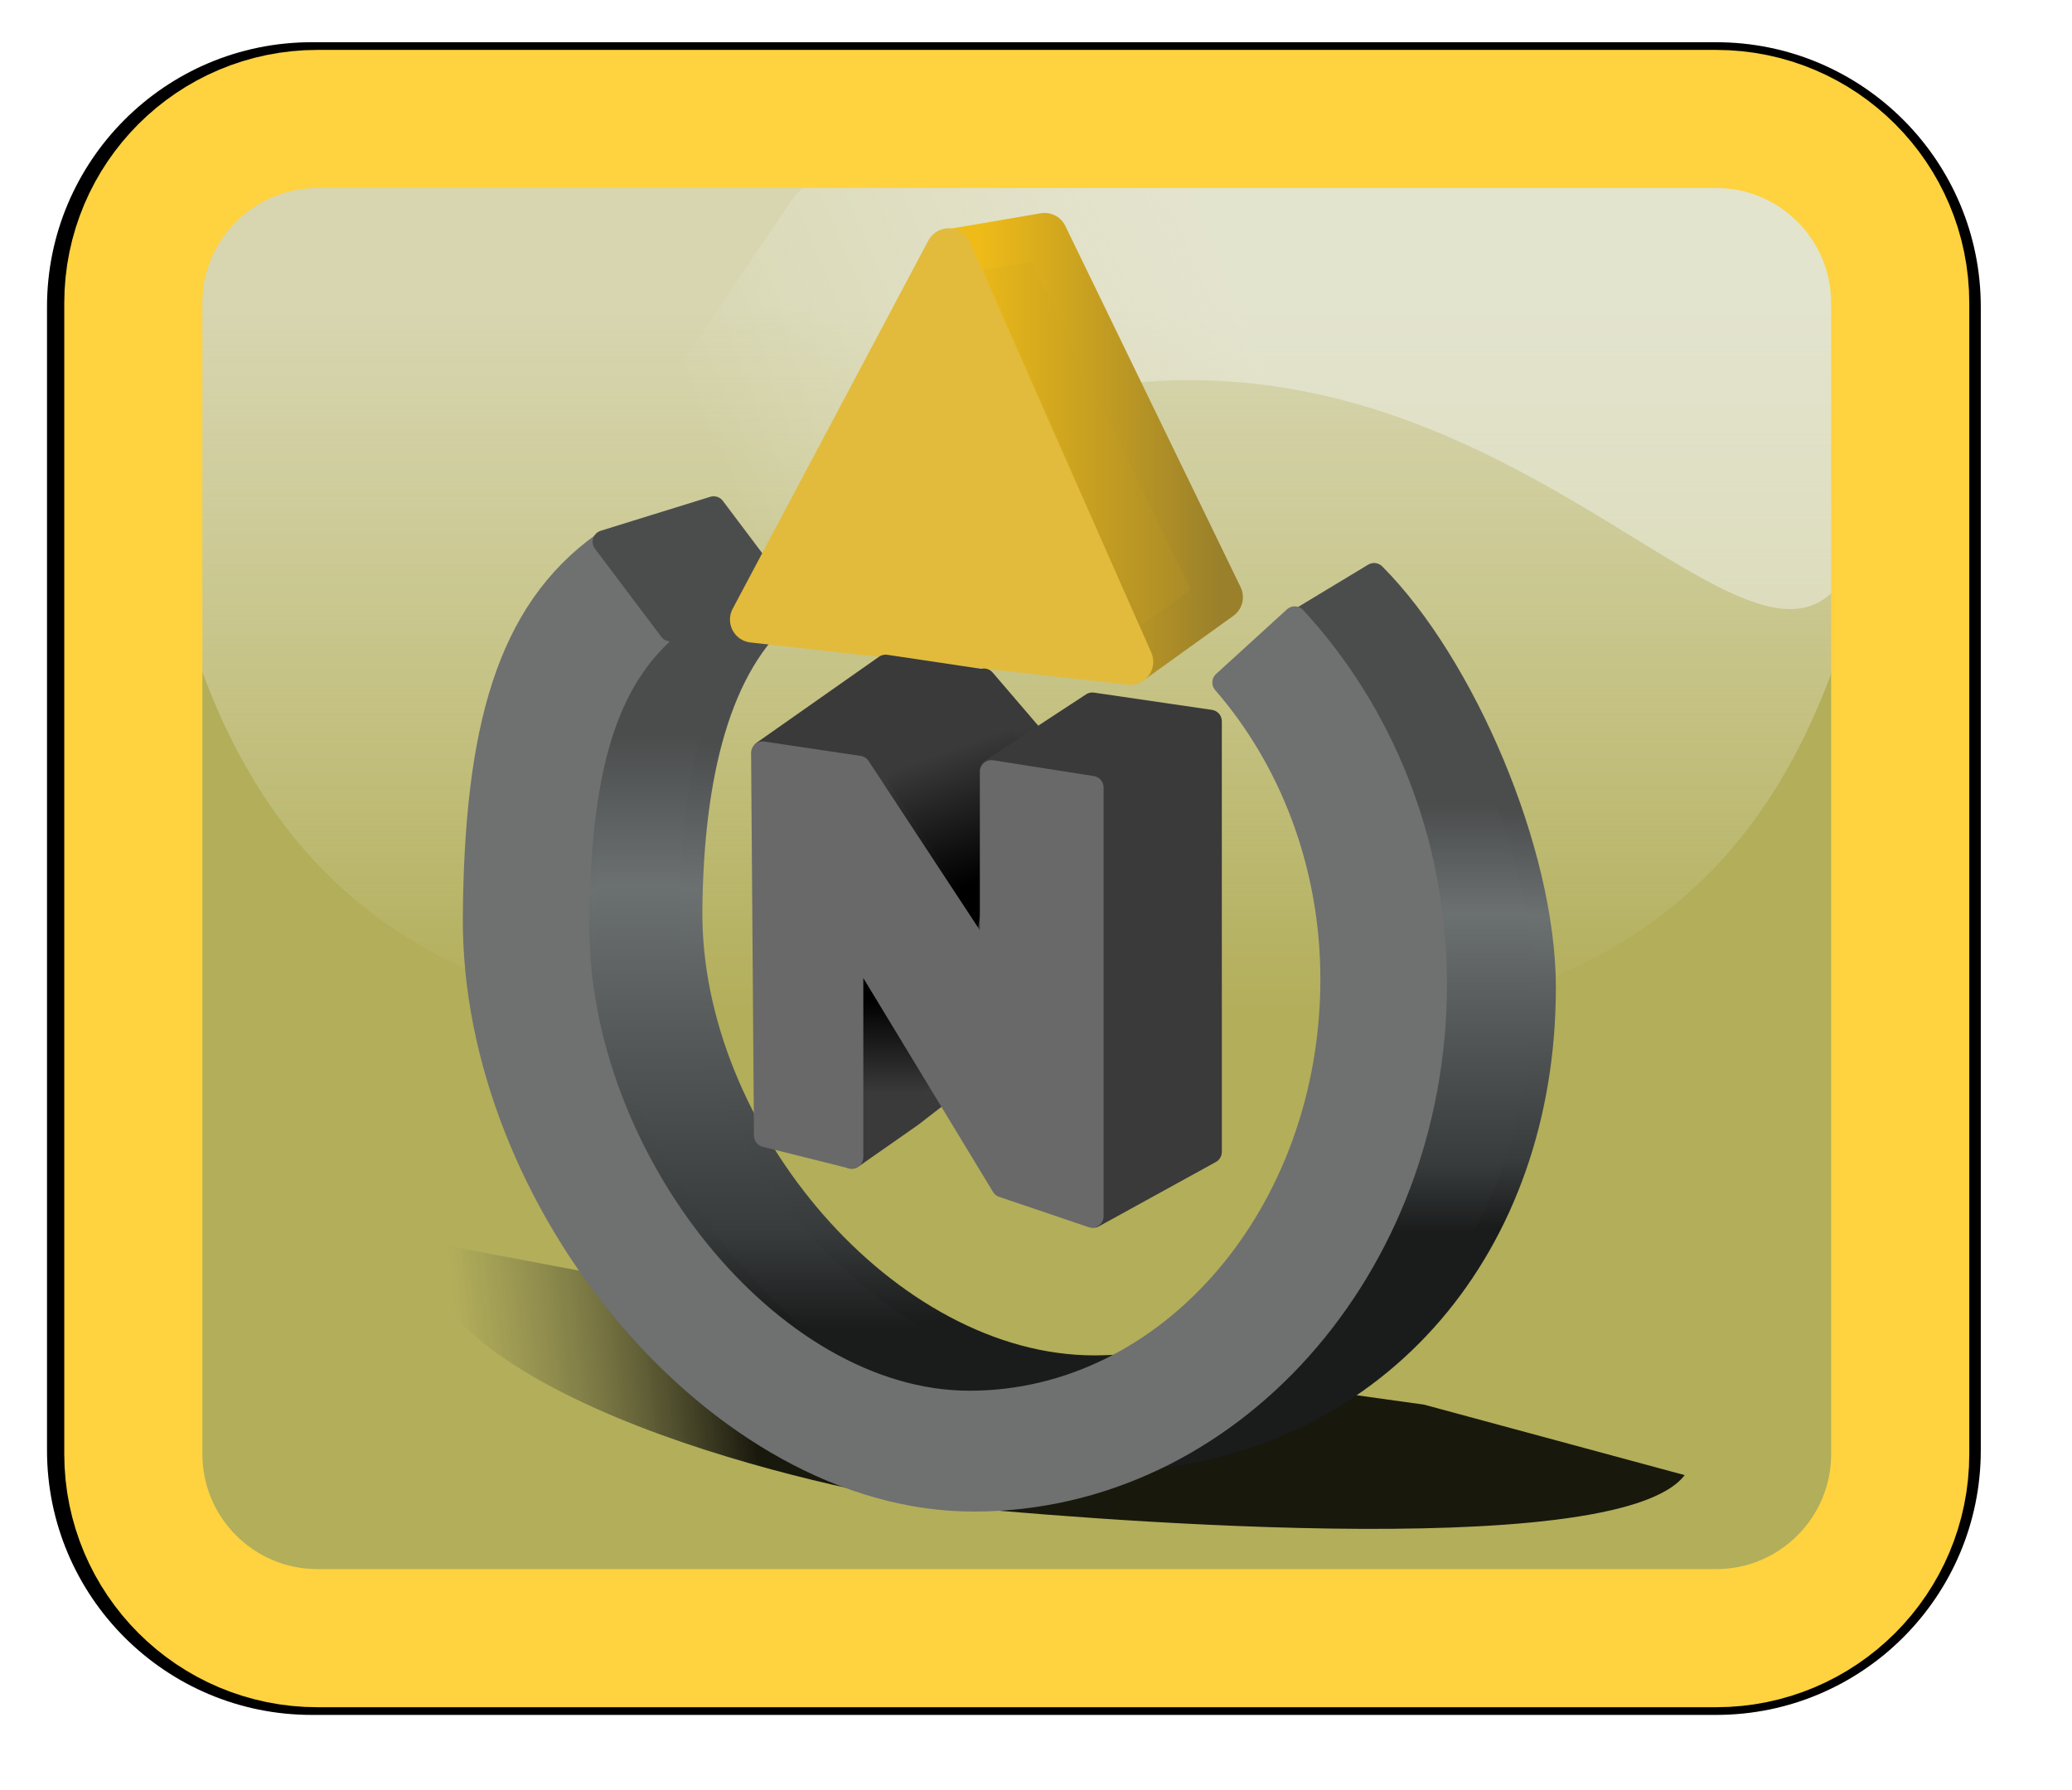
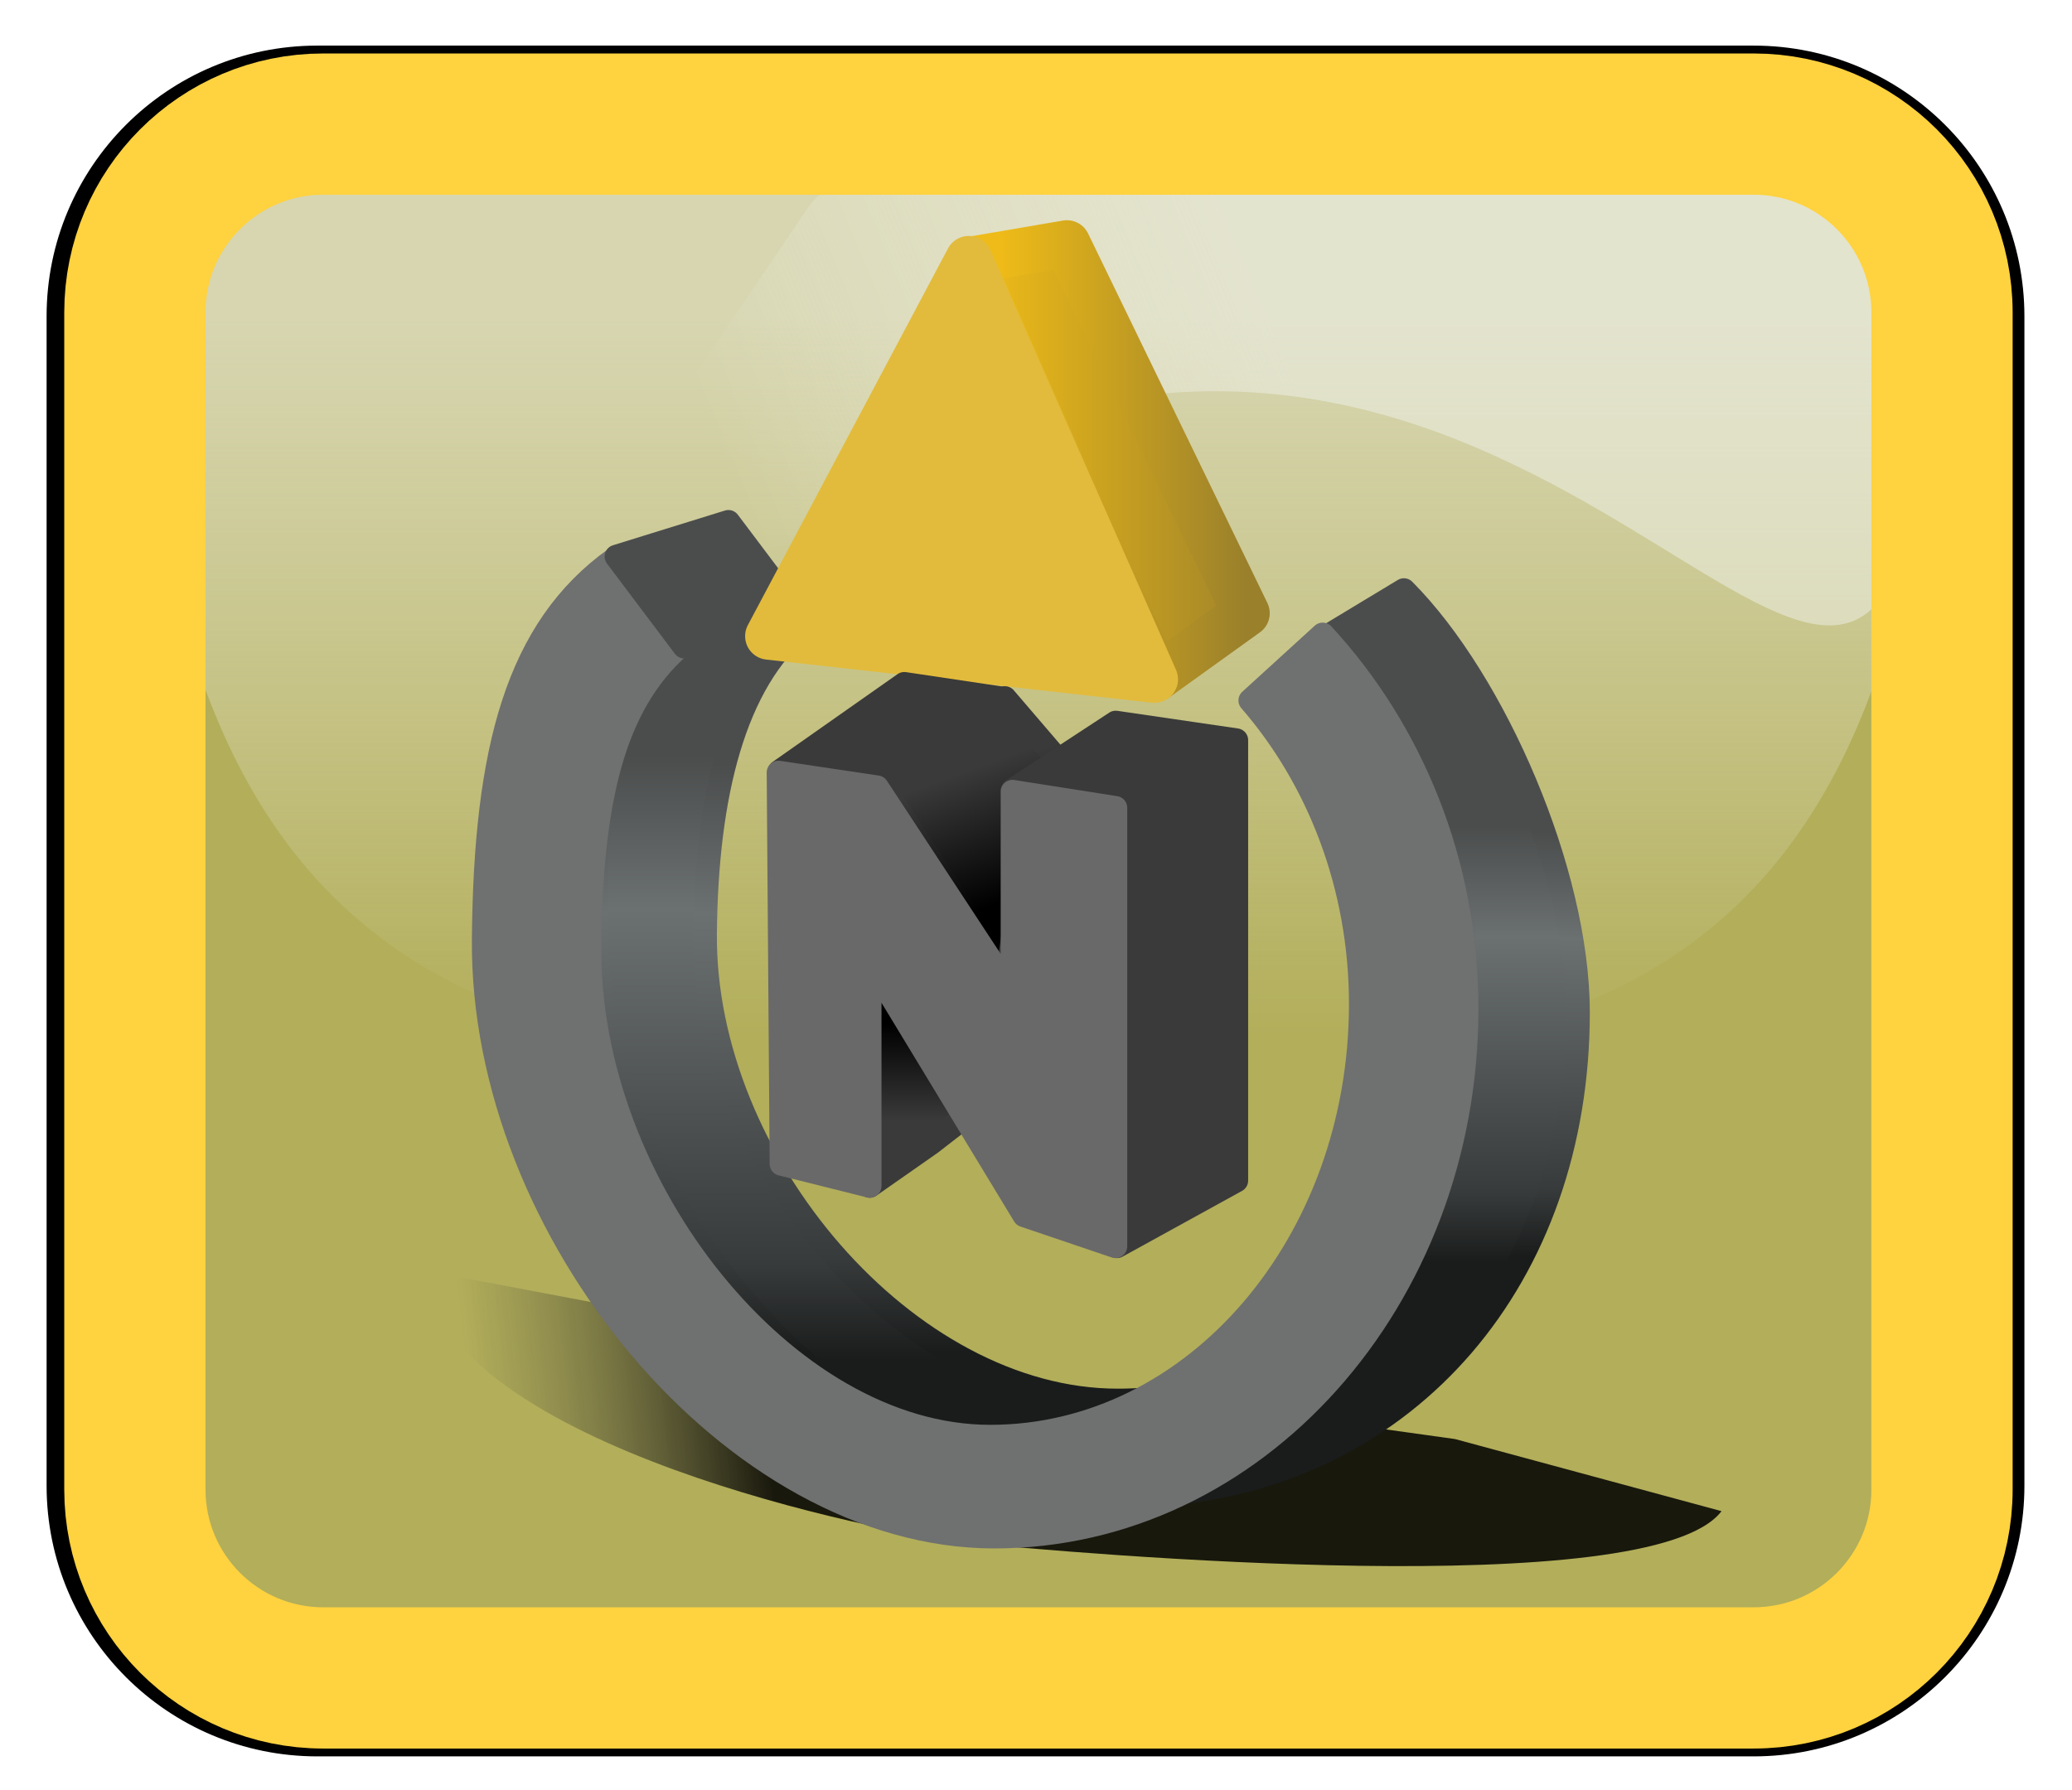
- <svg xmlns="http://www.w3.org/2000/svg" version="1.1" baseProfile="full" width="90" height="77.727" viewBox="0 0 90.00 77.73" enable-background="new 0 0 90.00 77.73" xml:space="preserve">
-   <path fill="#B2AE5A" fill-opacity="1" stroke-linejoin="round" stroke="#000000" stroke-opacity="1" d="M 13.54,2.334L 74.54,2.334C 80.615,2.334 85.54,7.259 85.54,13.334L 85.54,63.001C 85.54,69.076 80.615,74.001 74.54,74.001L 13.54,74.001C 7.465,74.001 2.54,69.076 2.54,63.001L 2.54,13.334C 2.54,7.259 7.465,2.334 13.54,2.334 Z " />
+ <svg xmlns="http://www.w3.org/2000/svg" version="1.1" baseProfile="full" width="88" height="76" viewBox="0 0 88.00 76.00" enable-background="new 0 0 88.00 76.00" xml:space="preserve">
+   <path fill="#B2AE5A" fill-opacity="1" stroke-linejoin="round" stroke="#000000" stroke-opacity="1" d="M 13.479,2.437L 74.479,2.437C 80.554,2.437 85.479,7.362 85.479,13.438L 85.479,63.104C 85.479,69.179 80.554,74.104 74.479,74.104L 13.479,74.104C 7.404,74.104 2.479,69.179 2.479,63.104L 2.479,13.438C 2.479,7.362 7.404,2.437 13.479,2.437 Z " />
  <linearGradient id="SVGID_Fill1_" gradientUnits="objectBoundingBox" x1="0.504" y1="-0.275" x2="2.054" y2="-0.275" gradientTransform="rotate(90 0.503869 -0.274908)">
    <stop offset="0.316" stop-color="#F0F1EC" stop-opacity="0.592" />
    <stop offset="0.8" stop-color="#FFFFFF" stop-opacity="0" />
  </linearGradient>
-   <path fill="url(#SVGID_Fill1_)" stroke-width="0.2" stroke-linejoin="round" d="M 73.56,4.818L 15.449,4.818C 12.415,4.818 8.641,5.665 5.874,9.463L 5.94,9.463C 6.005,45.062 24.106,45.183 44.483,45.183C 64.86,45.183 82.169,44.839 82.499,9.38L 82.499,9.408C 81.049,7.341 79.138,5.218 73.56,4.818 Z " />
+   <path fill="url(#SVGID_Fill1_)" stroke-width="0.2" stroke-linejoin="round" d="M 73.499,4.922L 15.388,4.922C 12.354,4.922 8.58,5.769 5.812,9.567L 5.878,9.567C 5.944,45.166 24.044,45.287 44.421,45.287C 64.799,45.287 82.108,44.942 82.438,9.483L 82.438,9.511C 80.988,7.444 79.077,5.322 73.499,4.922 Z " />
  <linearGradient id="SVGID_Fill2_" gradientUnits="objectBoundingBox" x1="0.94" y1="0.437" x2="2.525" y2="0.437" gradientTransform="rotate(170.5466 0.940186 0.437275)">
    <stop offset="0.274" stop-color="#F0F1EC" stop-opacity="0.502" />
    <stop offset="0.563" stop-color="#FFFFFF" stop-opacity="0" />
  </linearGradient>
-   <path fill="url(#SVGID_Fill2_)" stroke-width="0.2" stroke-linejoin="round" d="M 73.33,4.771L 56.342,6.633C 53.308,6.633 37.191,4.846 34.424,8.644L 26.342,20.56C 30.701,27.566 46.02,18.475 48.392,16.725C 72.023,13.708 81.939,44.792 82.268,9.333L 82.268,9.361C 80.819,7.294 78.908,5.172 73.33,4.771 Z " />
-   <path fill="none" stroke-width="6" stroke-linejoin="round" stroke="#FFD23F" stroke-opacity="1" d="M 13.79,5.168L 74.54,5.168C 78.959,5.168 82.54,8.749 82.54,13.168L 82.54,63.167C 82.54,67.586 78.959,71.167 74.54,71.167L 13.79,71.167C 9.372,71.167 5.79,67.586 5.79,63.167L 5.79,13.168C 5.79,8.749 9.372,5.168 13.79,5.168 Z " />
+   <path fill="url(#SVGID_Fill2_)" stroke-width="0.2" stroke-linejoin="round" d="M 73.268,4.875L 56.281,6.737C 53.247,6.737 37.13,4.949 34.363,8.748L 26.281,20.664C 30.64,27.669 45.959,18.578 48.331,16.828C 71.962,13.812 81.877,44.896 82.207,9.437L 82.207,9.464C 80.757,7.398 78.847,5.275 73.268,4.875 Z " />
+   <path fill="none" stroke-width="6" stroke-linejoin="round" stroke="#FFD23F" stroke-opacity="1" d="M 13.729,5.271L 74.479,5.271C 78.897,5.271 82.479,8.853 82.479,13.271L 82.479,63.271C 82.479,67.689 78.897,71.271 74.479,71.271L 13.729,71.271C 9.311,71.271 5.729,67.689 5.729,63.271L 5.729,13.271C 5.729,8.853 9.311,5.271 13.729,5.271 Z " />
  <linearGradient id="SVGID_Fill3_" gradientUnits="objectBoundingBox" x1="0.997" y1="0.385" x2="2.018" y2="0.385" gradientTransform="rotate(177.2662 0.997261 0.384958)">
    <stop offset="0" stop-color="#000000" stop-opacity="0.863" />
    <stop offset="0.419" stop-color="#000000" stop-opacity="0.863" />
    <stop offset="0.656" stop-color="#1E1E1E" stop-opacity="0.412" />
    <stop offset="0.902" stop-color="#3A3A3A" stop-opacity="0" />
  </linearGradient>
-   <path fill="url(#SVGID_Fill3_)" stroke-width="0.2" stroke-linejoin="round" d="M 35.231,57.107L 17.926,53.834C 19.174,61.447 37.738,65.002 40.849,65.395L 43.373,58.535L 35.231,57.107 Z " />
-   <linearGradient id="SVGID_Fill4_" gradientUnits="objectBoundingBox" x1="0.228" y1="-0.765" x2="3.015" y2="-0.765" gradientTransform="rotate(25.28251 0.227681 -0.765391)">
+   <path fill="url(#SVGID_Fill3_)" stroke-width="0.2" stroke-linejoin="round" d="M 35.17,57.21L 17.865,53.938C 19.113,61.551 37.676,65.106 40.788,65.498L 43.311,58.638L 35.17,57.21 Z " />
+   <linearGradient id="SVGID_Fill4_" gradientUnits="objectBoundingBox" x1="0.228" y1="-0.765" x2="3.015" y2="-0.765" gradientTransform="rotate(25.2825 0.227681 -0.765391)">
    <stop offset="0" stop-color="#000000" stop-opacity="0.863" />
    <stop offset="0.502" stop-color="#000000" stop-opacity="0.863" />
    <stop offset="0.693" stop-color="#1E1E1E" stop-opacity="0.412" />
    <stop offset="0.8" stop-color="#3A3A3A" stop-opacity="0" />
  </linearGradient>
-   <path fill="url(#SVGID_Fill4_)" stroke-width="0.2" stroke-linejoin="round" d="M 40.867,65.397C 45.928,65.9 70.189,68.022 73.176,64.084L 61.856,61.022L 44.023,58.535L 40.849,65.395 Z " />
+   <path fill="url(#SVGID_Fill4_)" stroke-width="0.2" stroke-linejoin="round" d="M 40.806,65.5C 45.867,66.003 70.127,68.125 73.115,64.188L 61.795,61.125L 43.962,58.638L 40.788,65.498 Z " />
  <linearGradient id="SVGID_Stroke1_" gradientUnits="objectBoundingBox" x1="0.5" y1="0.737" x2="0.974" y2="0.737" gradientTransform="rotate(-90 0.5 0.736764)">
    <stop offset="0" stop-color="#1A1C1C" stop-opacity="1" />
    <stop offset="0.158" stop-color="#383B3B" stop-opacity="1" />
    <stop offset="0.74" stop-color="#6B7070" stop-opacity="1" />
    <stop offset="0.991" stop-color="#4B4D4D" stop-opacity="1" />
  </linearGradient>
  <linearGradient id="SVGID_Fill5_" gradientUnits="objectBoundingBox" x1="0.5" y1="0.743" x2="0.986" y2="0.743" gradientTransform="rotate(-90 0.5 0.742927)">
    <stop offset="0" stop-color="#1A1C1C" stop-opacity="1" />
    <stop offset="0.158" stop-color="#383B3B" stop-opacity="1" />
    <stop offset="0.74" stop-color="#6B7070" stop-opacity="1" />
    <stop offset="0.991" stop-color="#4B4D4D" stop-opacity="1" />
  </linearGradient>
-   <path fill="url(#SVGID_Fill5_)" stroke-linejoin="round" stroke="url(#SVGID_Stroke1_)" d="M 50.042,59.166L 49.419,63.372C 59.909,62.547 67.082,54.125 67.082,42.897C 67.082,36.972 63.55,28.836 59.686,24.959L 56.374,26.959C 59.343,30.125 62.415,37.018 62.415,41.813C 62.415,50.562 57.575,57.839 50.042,59.166 Z " />
+   <path fill="url(#SVGID_Fill5_)" stroke-linejoin="round" stroke="url(#SVGID_Stroke1_)" d="M 49.981,59.269L 49.358,63.475C 59.848,62.65 67.021,54.228 67.021,43C 67.021,37.075 63.489,28.94 59.625,25.062L 56.312,27.062C 59.282,30.229 62.354,37.122 62.354,41.917C 62.354,50.665 57.514,57.942 49.981,59.269 Z " />
  <linearGradient id="SVGID_Stroke2_" gradientUnits="objectBoundingBox" x1="0.491" y1="0.839" x2="1.17" y2="0.839" gradientTransform="rotate(-90 0.491356 0.839498)">
    <stop offset="0" stop-color="#1A1C1C" stop-opacity="1" />
    <stop offset="0.158" stop-color="#383B3B" stop-opacity="1" />
    <stop offset="0.74" stop-color="#6B7070" stop-opacity="1" />
    <stop offset="0.991" stop-color="#4B4D4D" stop-opacity="1" />
  </linearGradient>
  <linearGradient id="SVGID_Fill6_" gradientUnits="objectBoundingBox" x1="0.491" y1="0.849" x2="1.188" y2="0.849" gradientTransform="rotate(-90 0.491006 0.848562)">
    <stop offset="0" stop-color="#1A1C1C" stop-opacity="1" />
    <stop offset="0.158" stop-color="#383B3B" stop-opacity="1" />
    <stop offset="0.74" stop-color="#6B7070" stop-opacity="1" />
    <stop offset="0.991" stop-color="#4B4D4D" stop-opacity="1" />
  </linearGradient>
-   <path fill="url(#SVGID_Fill6_)" stroke-linejoin="round" stroke="url(#SVGID_Stroke2_)" d="M 30.008,39.547C 30.062,33.658 31.247,28.869 34.165,26.48L 33.915,25.98L 29.249,27.396C 24.929,30.247 25.446,31.557 25.374,39.218C 25.262,51.045 36.299,63.438 47.711,63.438C 48.289,63.438 48.859,63.416 49.419,63.372L 50.042,59.166C 49.235,59.308 48.397,59.382 47.53,59.382C 38.578,59.382 29.921,49.233 30.008,39.547 Z " />
-   <path fill="#6F7070" fill-opacity="1" stroke-linejoin="round" stroke="#6F7070" stroke-opacity="1" d="M 25.103,40.137C 25.155,33.968 26.083,29.858 28.917,27.355L 28.916,27.355L 26.207,23.609C 22.013,26.595 20.673,31.766 20.603,39.792C 20.494,52.184 31.21,65.167 42.29,65.167C 53.371,65.167 62.353,55.122 62.353,42.73C 62.353,36.523 59.989,30.904 56.238,26.842L 53.159,29.649C 56.042,32.966 57.853,37.519 57.853,42.542C 57.853,52.691 50.807,60.917 42.115,60.917C 33.424,60.917 25.018,50.284 25.103,40.137 Z " />
-   <path fill="#4B4D4D" fill-opacity="1" stroke-linejoin="round" stroke="#4B4D4D" stroke-opacity="1" d="M 26.24,23.535L 30.998,22.06L 33.882,25.89L 29.124,27.365L 26.24,23.535 Z " />
+   <path fill="url(#SVGID_Fill6_)" stroke-linejoin="round" stroke="url(#SVGID_Stroke2_)" d="M 29.947,39.65C 30.001,33.762 31.185,28.973 34.104,26.583L 33.854,26.083L 29.188,27.5C 24.868,30.35 25.385,31.661 25.312,39.322C 25.201,51.149 36.237,63.542 47.649,63.542C 48.228,63.542 48.798,63.519 49.358,63.475L 49.981,59.269C 49.174,59.411 48.335,59.485 47.469,59.485C 38.517,59.485 29.859,49.336 29.947,39.65 Z " />
+   <path fill="#6F7070" fill-opacity="1" stroke-linejoin="round" stroke="#6F7070" stroke-opacity="1" d="M 25.042,40.24C 25.093,34.071 26.022,29.962 28.856,27.458L 28.855,27.458L 26.145,23.713C 21.951,26.699 20.612,31.87 20.542,39.896C 20.433,52.287 31.149,65.271 42.229,65.271C 53.309,65.271 62.292,55.225 62.292,42.833C 62.292,36.626 59.928,31.008 56.176,26.946L 53.098,29.753C 55.981,33.07 57.792,37.622 57.792,42.646C 57.792,52.794 50.746,61.021 42.054,61.021C 33.362,61.021 24.956,50.388 25.042,40.24 Z " />
+   <path fill="#4B4D4D" fill-opacity="1" stroke-linejoin="round" stroke="#4B4D4D" stroke-opacity="1" d="M 26.179,23.638L 30.937,22.163L 33.821,25.994L 29.062,27.469L 26.179,23.638 Z " />
  <g>
    <linearGradient id="SVGID_Stroke3_" gradientUnits="objectBoundingBox" x1="0" y1="0.456" x2="1" y2="0.456">
      <stop offset="0.112" stop-color="#EEBB18" stop-opacity="1" />
      <stop offset="1" stop-color="#9A802B" stop-opacity="1" />
    </linearGradient>
    <linearGradient id="SVGID_Fill7_" gradientUnits="objectBoundingBox" x1="-0.085" y1="0.451" x2="1.085" y2="0.451">
      <stop offset="0.112" stop-color="#EEBB18" stop-opacity="1" />
      <stop offset="1" stop-color="#9A802B" stop-opacity="1" />
    </linearGradient>
-     <path fill="url(#SVGID_Fill7_)" stroke-width="2" stroke-linejoin="round" stroke="url(#SVGID_Stroke3_)" d="M 41.238,10.959L 45.374,10.251L 52.988,25.943L 49.197,28.667L 41.238,10.959 Z " />
-     <path fill="#E2BB3C" fill-opacity="1" stroke-width="2" stroke-linejoin="round" stroke="#E2BB3C" stroke-opacity="1" d="M 41.207,10.917L 32.707,26.917L 49.092,28.751L 41.207,10.917 Z " />
+     <path fill="url(#SVGID_Fill7_)" stroke-width="2" stroke-linejoin="round" stroke="url(#SVGID_Stroke3_)" d="M 41.177,11.062L 45.312,10.354L 52.927,26.047L 49.135,28.771L 41.177,11.062 Z " />
+     <path fill="#E2BB3C" fill-opacity="1" stroke-width="2" stroke-linejoin="round" stroke="#E2BB3C" stroke-opacity="1" d="M 41.146,11.021L 32.646,27.021L 49.031,28.854L 41.146,11.021 Z " />
  </g>
  <linearGradient id="SVGID_Stroke4_" gradientUnits="objectBoundingBox" x1="0.225" y1="0.072" x2="0.832" y2="0.072" gradientTransform="rotate(90 0.224825 0.072238)">
    <stop offset="0.335" stop-color="#000000" stop-opacity="1" />
    <stop offset="0.995" stop-color="#3A3A3A" stop-opacity="1" />
  </linearGradient>
-   <linearGradient id="SVGID_Fill8_" gradientUnits="objectBoundingBox" x1="0.182" y1="0.026" x2="0.855" y2="0.026" gradientTransform="rotate(90 0.182191 0.025679)">
+   <linearGradient id="SVGID_Fill8_" gradientUnits="objectBoundingBox" x1="0.182" y1="0.026" x2="0.855" y2="0.026" gradientTransform="rotate(90 0.182192 0.025679)">
    <stop offset="0.34" stop-color="#000000" stop-opacity="1" />
    <stop offset="0.995" stop-color="#3A3A3A" stop-opacity="1" />
  </linearGradient>
-   <path fill="url(#SVGID_Fill8_)" stroke-linejoin="round" stroke="url(#SVGID_Stroke4_)" d="M 35.825,45.27L 36.999,50.272L 39.592,48.459L 42.28,46.376L 39.592,41.873L 36.822,41.084L 35.825,45.27 Z " />
-   <path fill="#3A3A3A" fill-opacity="1" stroke-linejoin="round" stroke="#3A3A3A" stroke-opacity="1" d="M 42.654,29.566L 38.467,28.941L 33.171,32.662L 37.238,33.292L 39.925,31.552L 42.654,29.566 Z " />
+   <path fill="url(#SVGID_Fill8_)" stroke-linejoin="round" stroke="url(#SVGID_Stroke4_)" d="M 35.764,45.373L 36.938,50.375L 39.531,48.562L 42.219,46.479L 39.531,41.976L 36.76,41.188L 35.764,45.373 Z " />
+   <path fill="#3A3A3A" fill-opacity="1" stroke-linejoin="round" stroke="#3A3A3A" stroke-opacity="1" d="M 42.593,29.669L 38.406,29.044L 33.109,32.766L 37.177,33.396L 39.864,31.655L 42.593,29.669 Z " />
  <linearGradient id="SVGID_Stroke5_" gradientUnits="objectBoundingBox" x1="0.433" y1="0.814" x2="0.954" y2="0.814" gradientTransform="rotate(254.1385 0.432549 0.814219)">
    <stop offset="0.07" stop-color="#000000" stop-opacity="1" />
    <stop offset="0.995" stop-color="#3A3A3A" stop-opacity="1" />
  </linearGradient>
  <linearGradient id="SVGID_Fill9_" gradientUnits="objectBoundingBox" x1="0.425" y1="0.841" x2="0.993" y2="0.841" gradientTransform="rotate(254.4943 0.425123 0.840587)">
    <stop offset="0.121" stop-color="#000000" stop-opacity="1" />
    <stop offset="0.995" stop-color="#3A3A3A" stop-opacity="1" />
  </linearGradient>
-   <path fill="url(#SVGID_Fill9_)" stroke-linejoin="round" stroke="url(#SVGID_Stroke5_)" d="M 37.488,33.209L 42.863,41.459L 46.488,33.917L 42.738,29.542L 37.405,33.251" />
-   <path fill="#3A3A3A" fill-opacity="1" stroke-linejoin="round" stroke="#3A3A3A" stroke-opacity="1" d="M 47.499,52.834L 52.572,50.042L 52.572,31.334L 47.447,30.584L 43.061,33.459L 45.655,40.272L 43.464,36.937L 42.48,43.958L 47.499,52.834 Z " />
-   <path fill="#69696A" fill-opacity="1" stroke-linejoin="round" stroke="#69696A" stroke-opacity="1" d="M 33.124,32.709L 33.249,49.334L 36.999,50.272L 36.999,50.209L 36.999,41.522L 37.308,41.211L 43.561,51.522L 47.436,52.834L 47.436,34.209L 43.061,33.522L 43.061,42.084L 37.311,33.334L 33.124,32.709 Z " />
+   <path fill="url(#SVGID_Fill9_)" stroke-linejoin="round" stroke="url(#SVGID_Stroke5_)" d="M 37.427,33.312L 42.802,41.562L 46.427,34.021L 42.677,29.646L 37.344,33.354" />
+   <path fill="#3A3A3A" fill-opacity="1" stroke-linejoin="round" stroke="#3A3A3A" stroke-opacity="1" d="M 47.438,52.938L 52.51,50.146L 52.51,31.438L 47.385,30.688L 43,33.562L 45.594,40.375L 43.403,37.041L 42.419,44.061L 47.438,52.938 Z " />
+   <path fill="#69696A" fill-opacity="1" stroke-linejoin="round" stroke="#69696A" stroke-opacity="1" d="M 33.062,32.812L 33.188,49.438L 36.938,50.375L 36.938,50.312L 36.938,41.625L 37.247,41.314L 43.5,51.625L 47.375,52.938L 47.375,34.312L 43,33.625L 43,42.188L 37.25,33.438L 33.062,32.812 Z " />
</svg>
